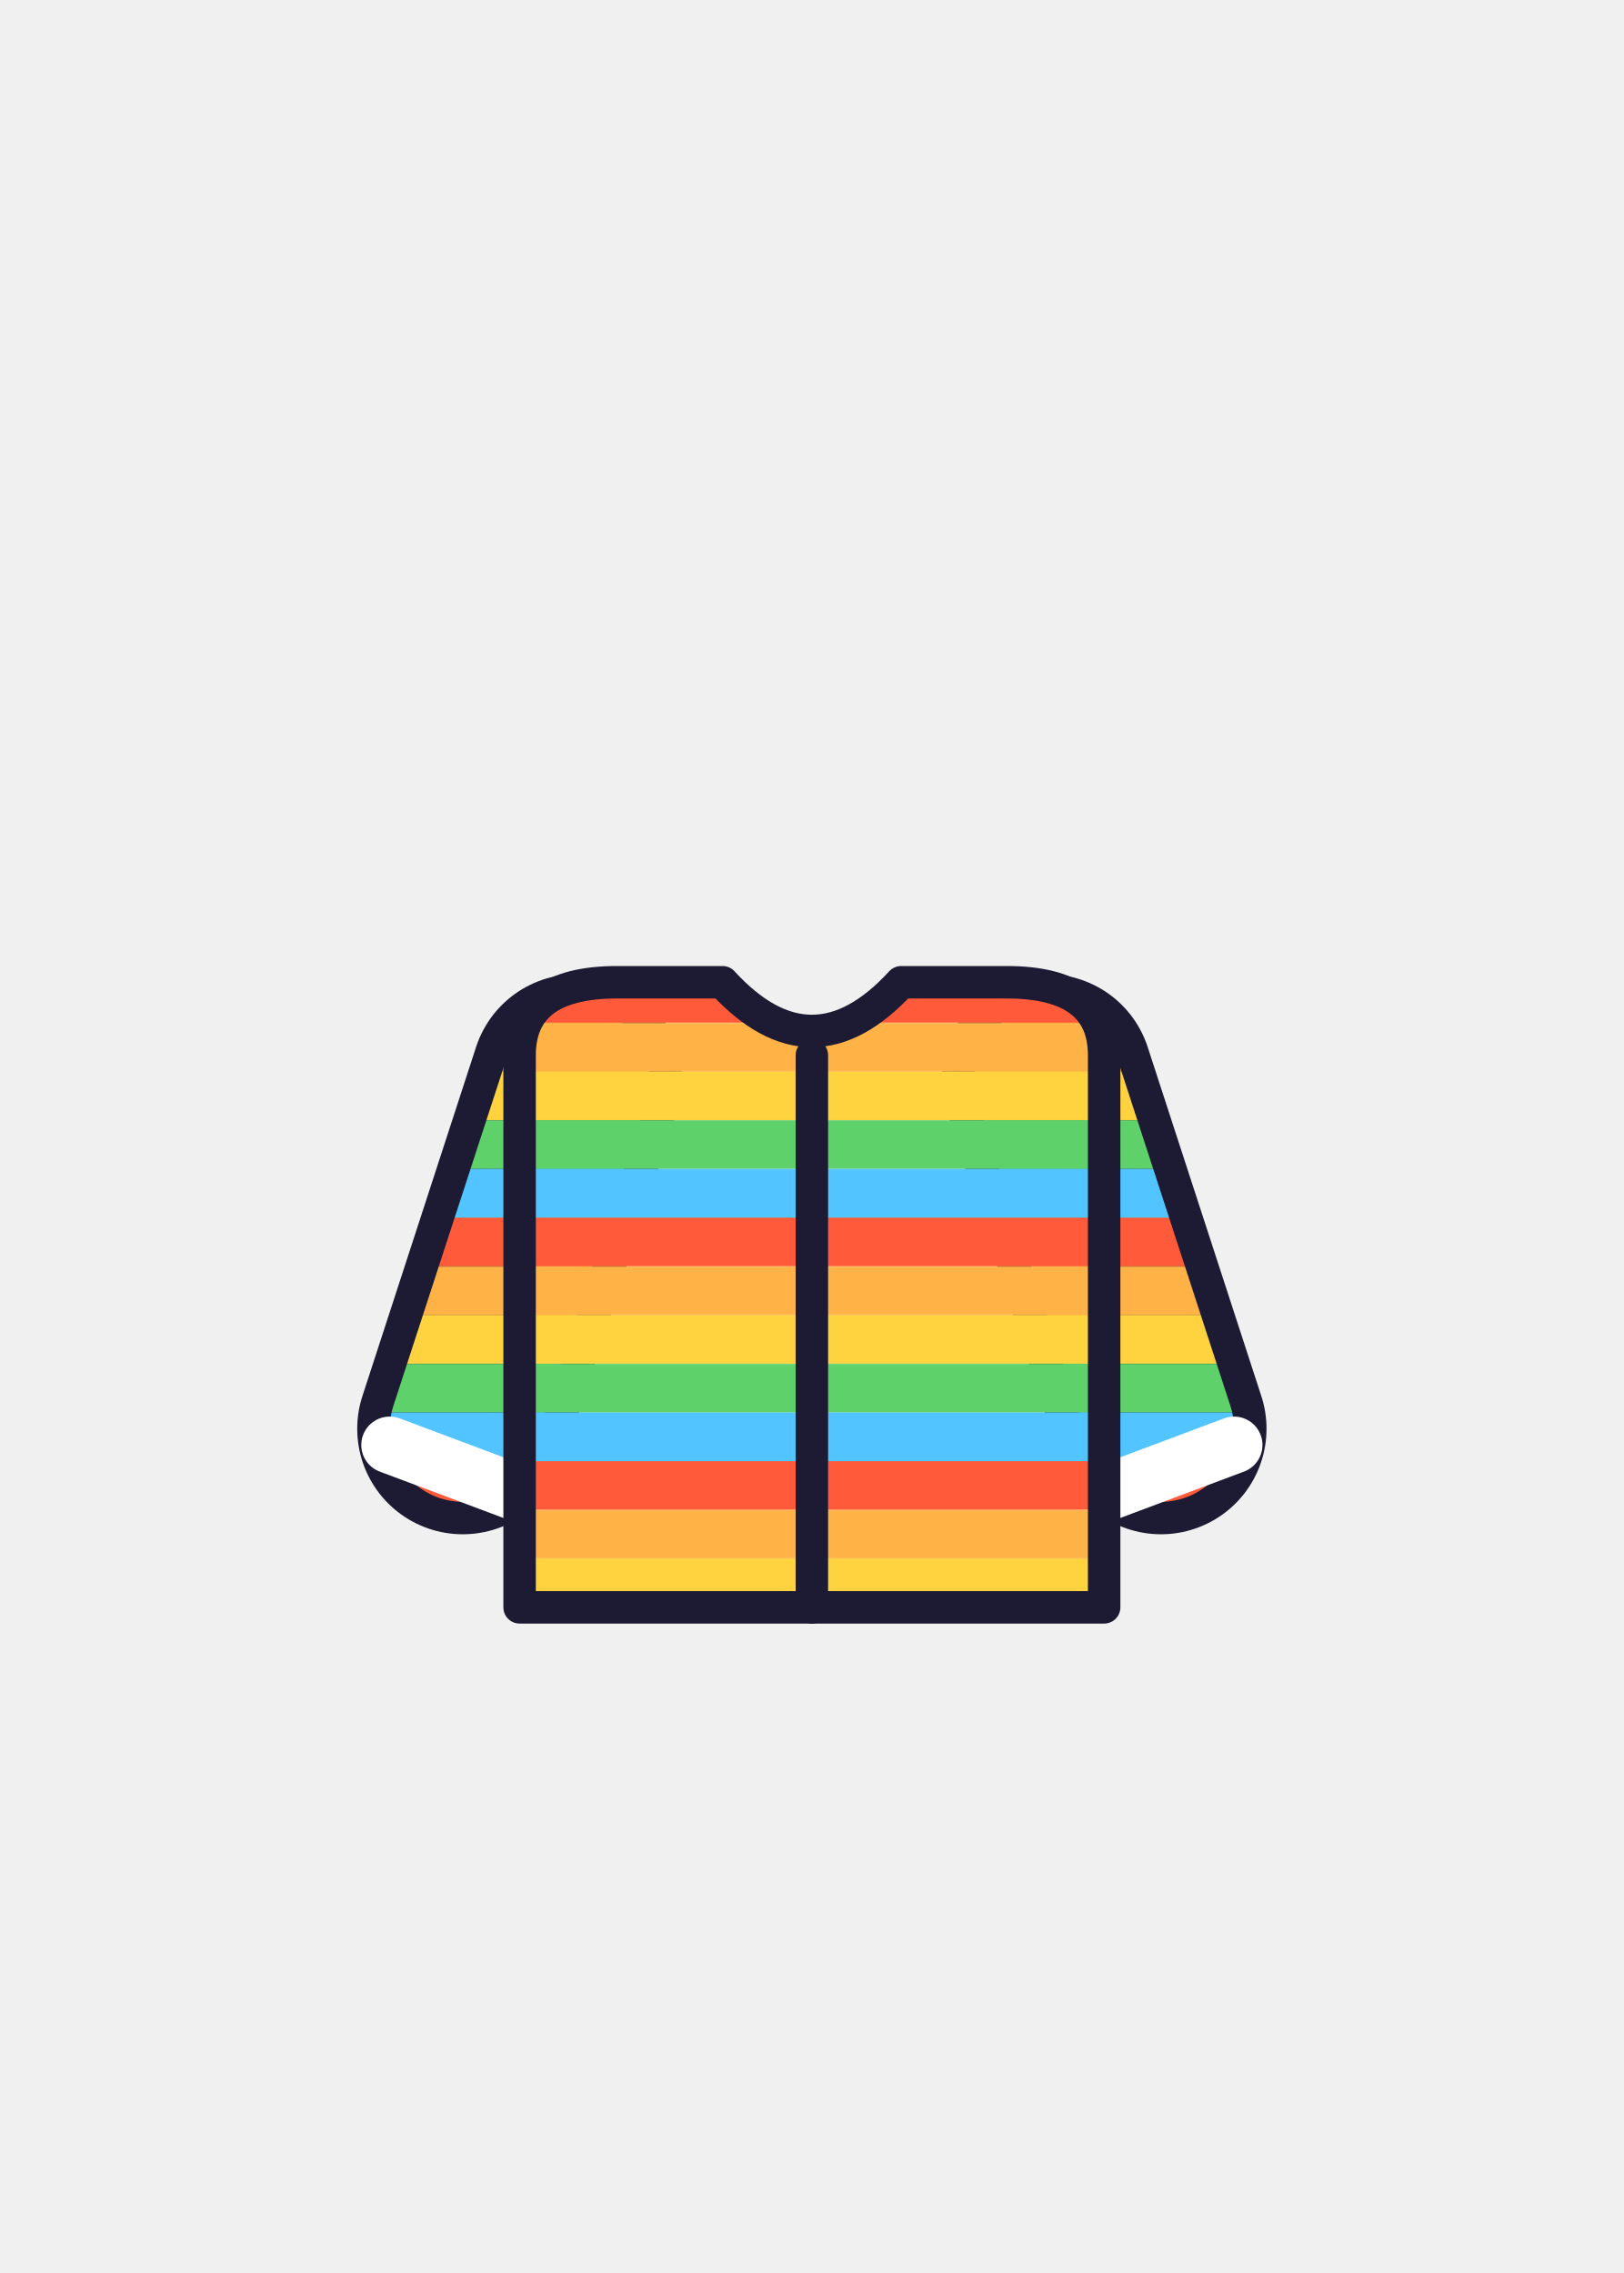
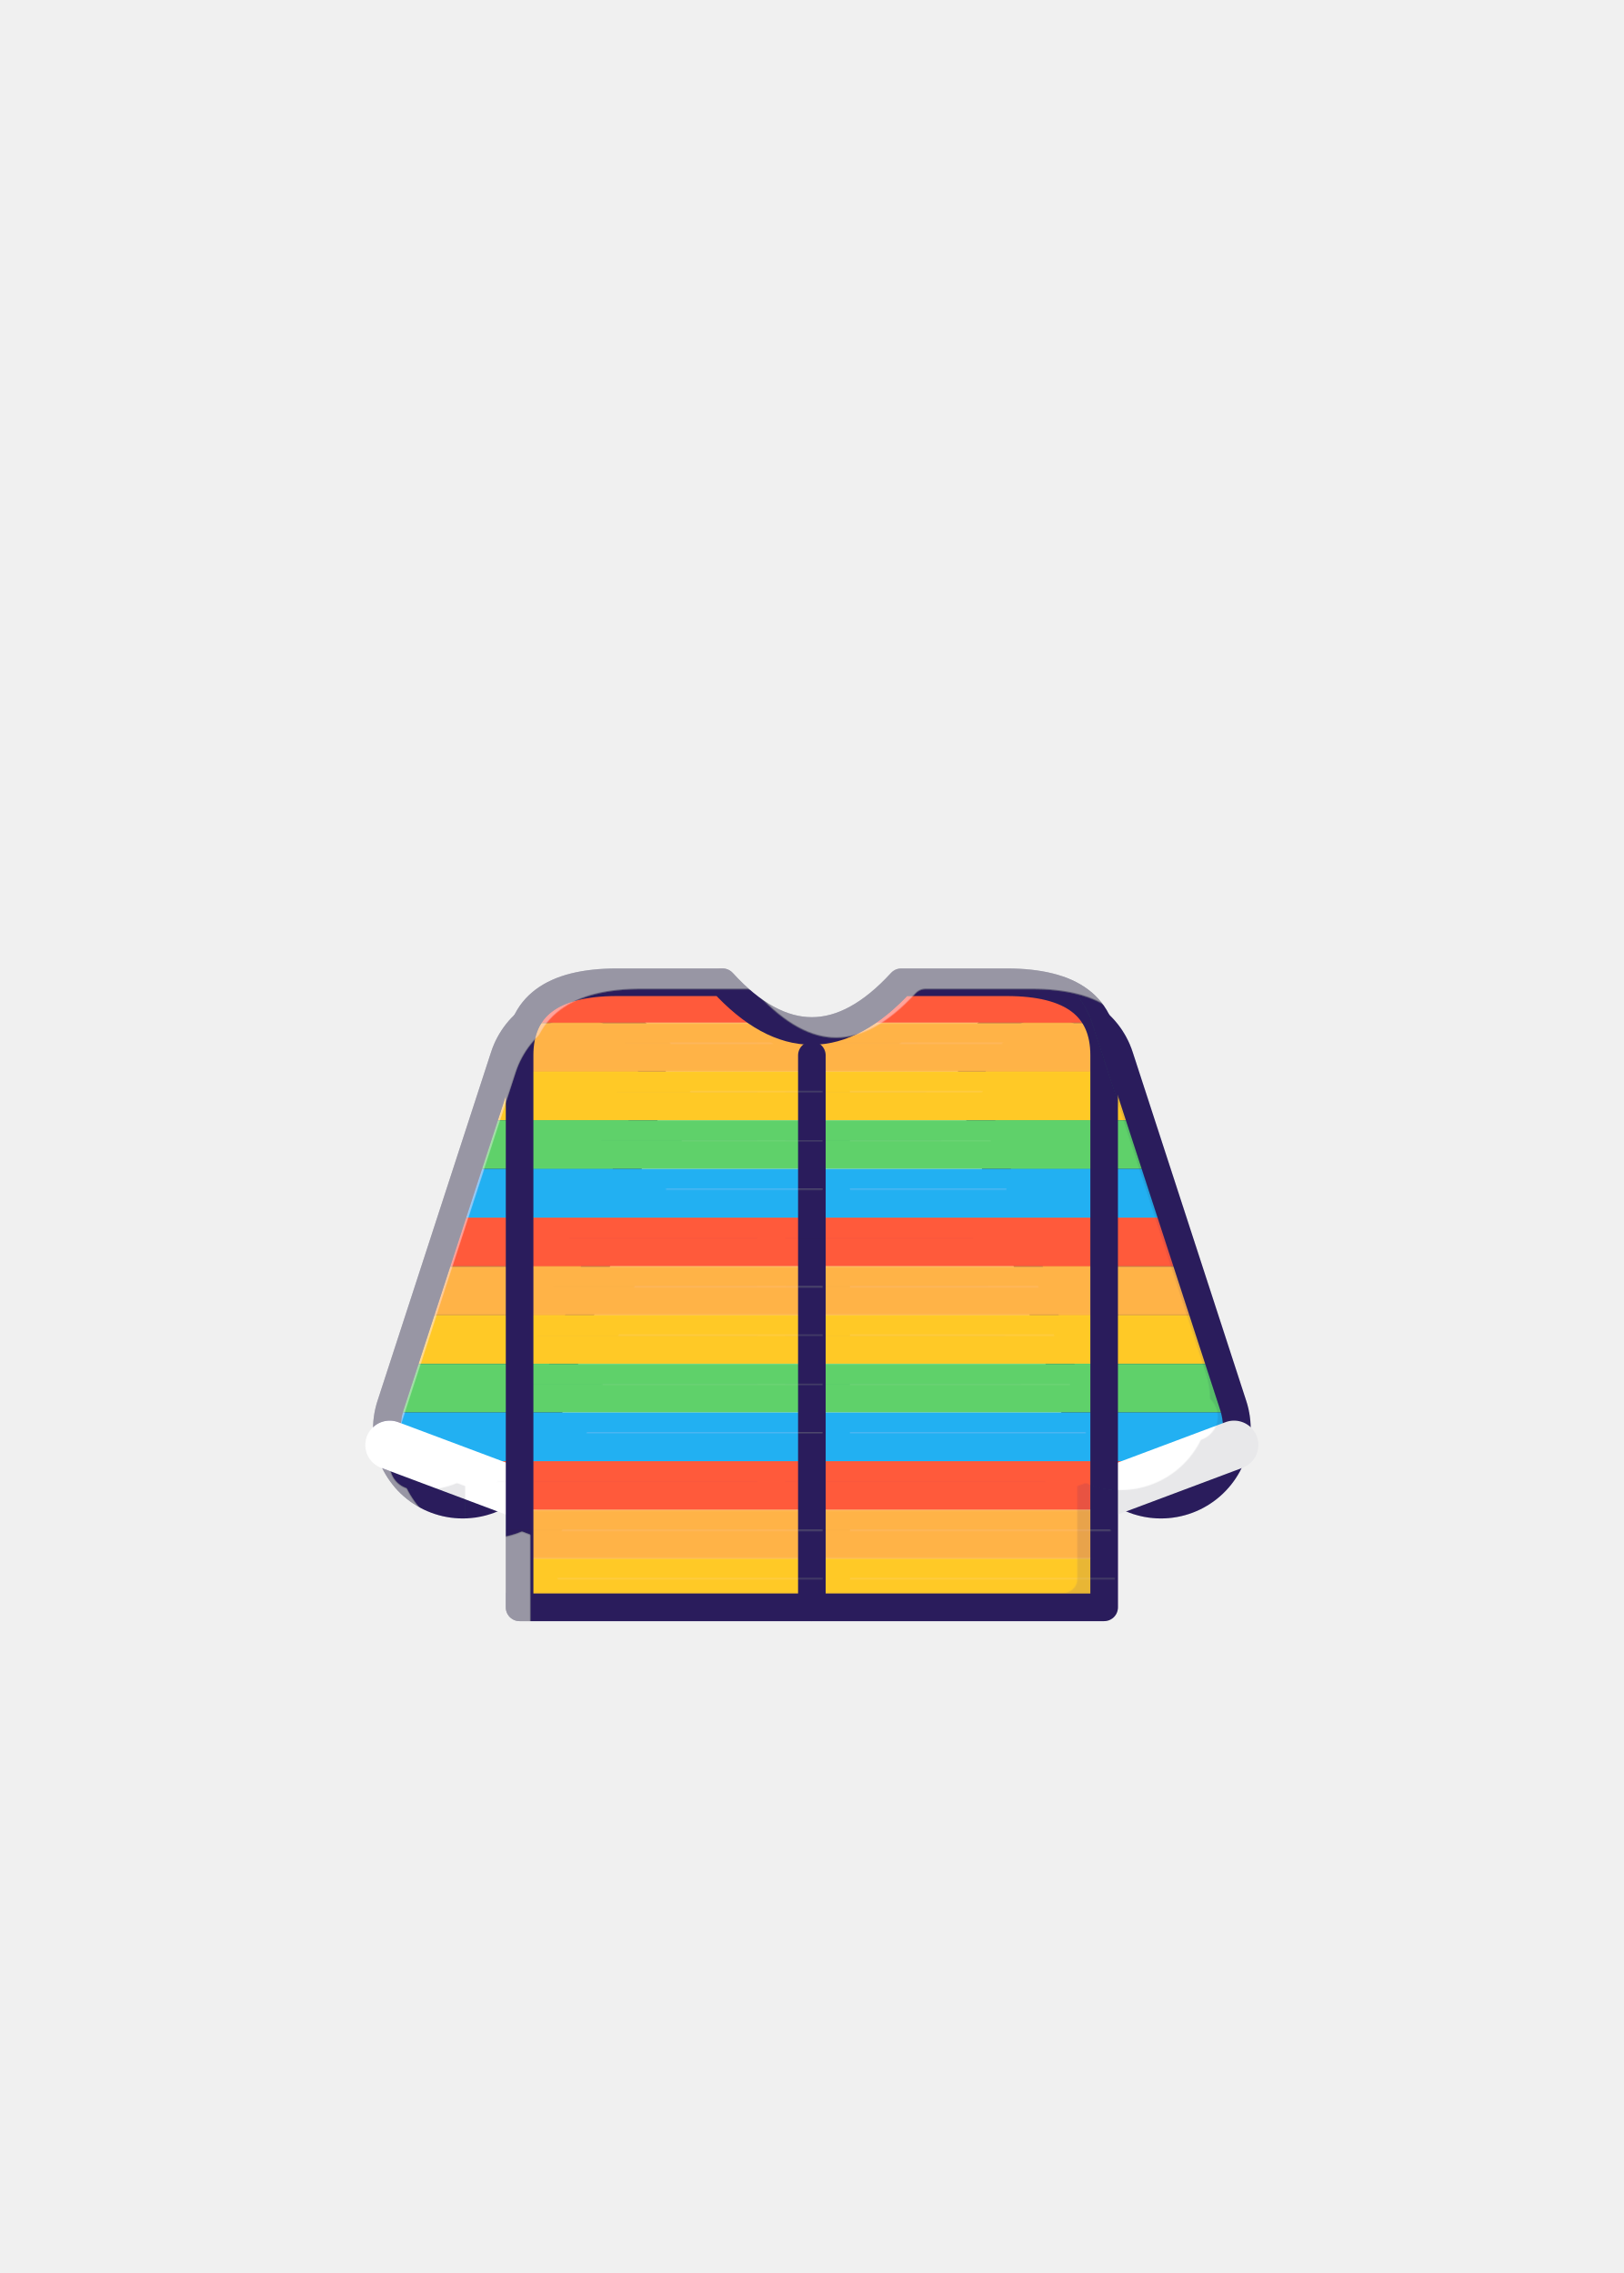
- <svg xmlns="http://www.w3.org/2000/svg" viewBox="0 0 200 280">
+ <svg xmlns="http://www.w3.org/2000/svg" data-style="2d" viewBox="0 0 200 280">
  <defs>
-     <pattern id="rb" width="10" height="30" patternUnits="userSpaceOnUse">
-       <rect width="10" height="6" fill="#ff5a3a" />
-       <rect y="6" width="10" height="6" fill="#ffb347" />
-       <rect y="12" width="10" height="6" fill="#ffd23f" />
-       <rect y="18" width="10" height="6" fill="#5fd16b" />
-       <rect y="24" width="10" height="6" fill="#52c4ff" />
-     </pattern>
+     <filter id="s2d" x="-5%" y="-5%" width="110%" height="110%">
+       <feOffset in="SourceAlpha" dx="-5.0" dy="-3.5" result="a" />
+       <feComposite in="SourceAlpha" in2="a" operator="out" result="edgeS" />
+       <feFlood flood-color="#2b1f5c" flood-opacity=".2" />
+       <feComposite in2="edgeS" operator="in" result="shadow" />
+       <feOffset in="SourceAlpha" dx="3.0" dy="2.5" result="b" />
+       <feComposite in="SourceAlpha" in2="b" operator="out" result="edgeH" />
+       <feFlood flood-color="#ffffff" flood-opacity=".3" />
+       <feComposite in2="edgeH" operator="in" result="hi" />
+       <feMerge>
+         <feMergeNode in="SourceGraphic" />
+         <feMergeNode in="shadow" />
+         <feMergeNode in="hi" />
+       </feMerge>
+     </filter>
  </defs>
-   <g stroke="#1c1b33" stroke-width="4" stroke-linejoin="round" stroke-linecap="round">
-     <path d="M71 133 L57 176" fill="none" stroke-width="26" />
-     <path d="M71 133 L57 176" fill="none" stroke="url(#rb)" stroke-width="18" />
-     <path d="M48 178 L64 184" fill="none" stroke="#ffffff" stroke-width="7" />
-     <g transform="matrix(-1 0 0 1 200 0)">
-       <path d="M71 133 L57 176" fill="none" stroke-width="26" />
-       <path d="M71 133 L57 176" fill="none" stroke="url(#rb)" stroke-width="18" />
-       <path d="M48 178 L64 184" fill="none" stroke="#ffffff" stroke-width="7" />
+   <g filter="url(#s2d)">
+     <defs>
+       <pattern id="rb" width="10" height="30" patternUnits="userSpaceOnUse">
+         <rect width="10" height="6" fill="#ff5a3a" />
+         <rect y="6" width="10" height="6" fill="#ffb347" />
+         <rect y="12" width="10" height="6" fill="#ffc928" />
+         <rect y="18" width="10" height="6" fill="#5fd16b" />
+         <rect y="24" width="10" height="6" fill="#22b0f2" />
+       </pattern>
+     </defs>
+     <g stroke="#2b1f5c" stroke-width="3.4" stroke-linejoin="round" stroke-linecap="round">
+       <path d="M71 133 L57 176" fill="none" stroke-width="22.1" />
+       <path d="M71 133 L57 176" fill="none" stroke="url(#rb)" stroke-width="15.3" />
+       <path d="M48 178 L64 184" fill="none" stroke="#ffffff" stroke-width="6" />
+       <g transform="matrix(-1 0 0 1 200 0)">
+         <path d="M71 133 L57 176" fill="none" stroke-width="22.1" />
+         <path d="M71 133 L57 176" fill="none" stroke="url(#rb)" stroke-width="15.3" />
+         <path d="M48 178 L64 184" fill="none" stroke="#ffffff" stroke-width="6" />
+       </g>
+       <path d="M64 130 Q64 121 76 121 H89 Q100 133 111 121 H124 Q136 121 136 130 V198 H64 Z" fill="url(#rb)" />
+       <path d="M100 130 V198" fill="none" stroke-width="3.4" />
    </g>
-     <path d="M64 130 Q64 121 76 121 H89 Q100 133 111 121 H124 Q136 121 136 130 V198 H64 Z" fill="url(#rb)" />
-     <path d="M100 130 V198" fill="none" stroke-width="4" />
  </g>
</svg>
